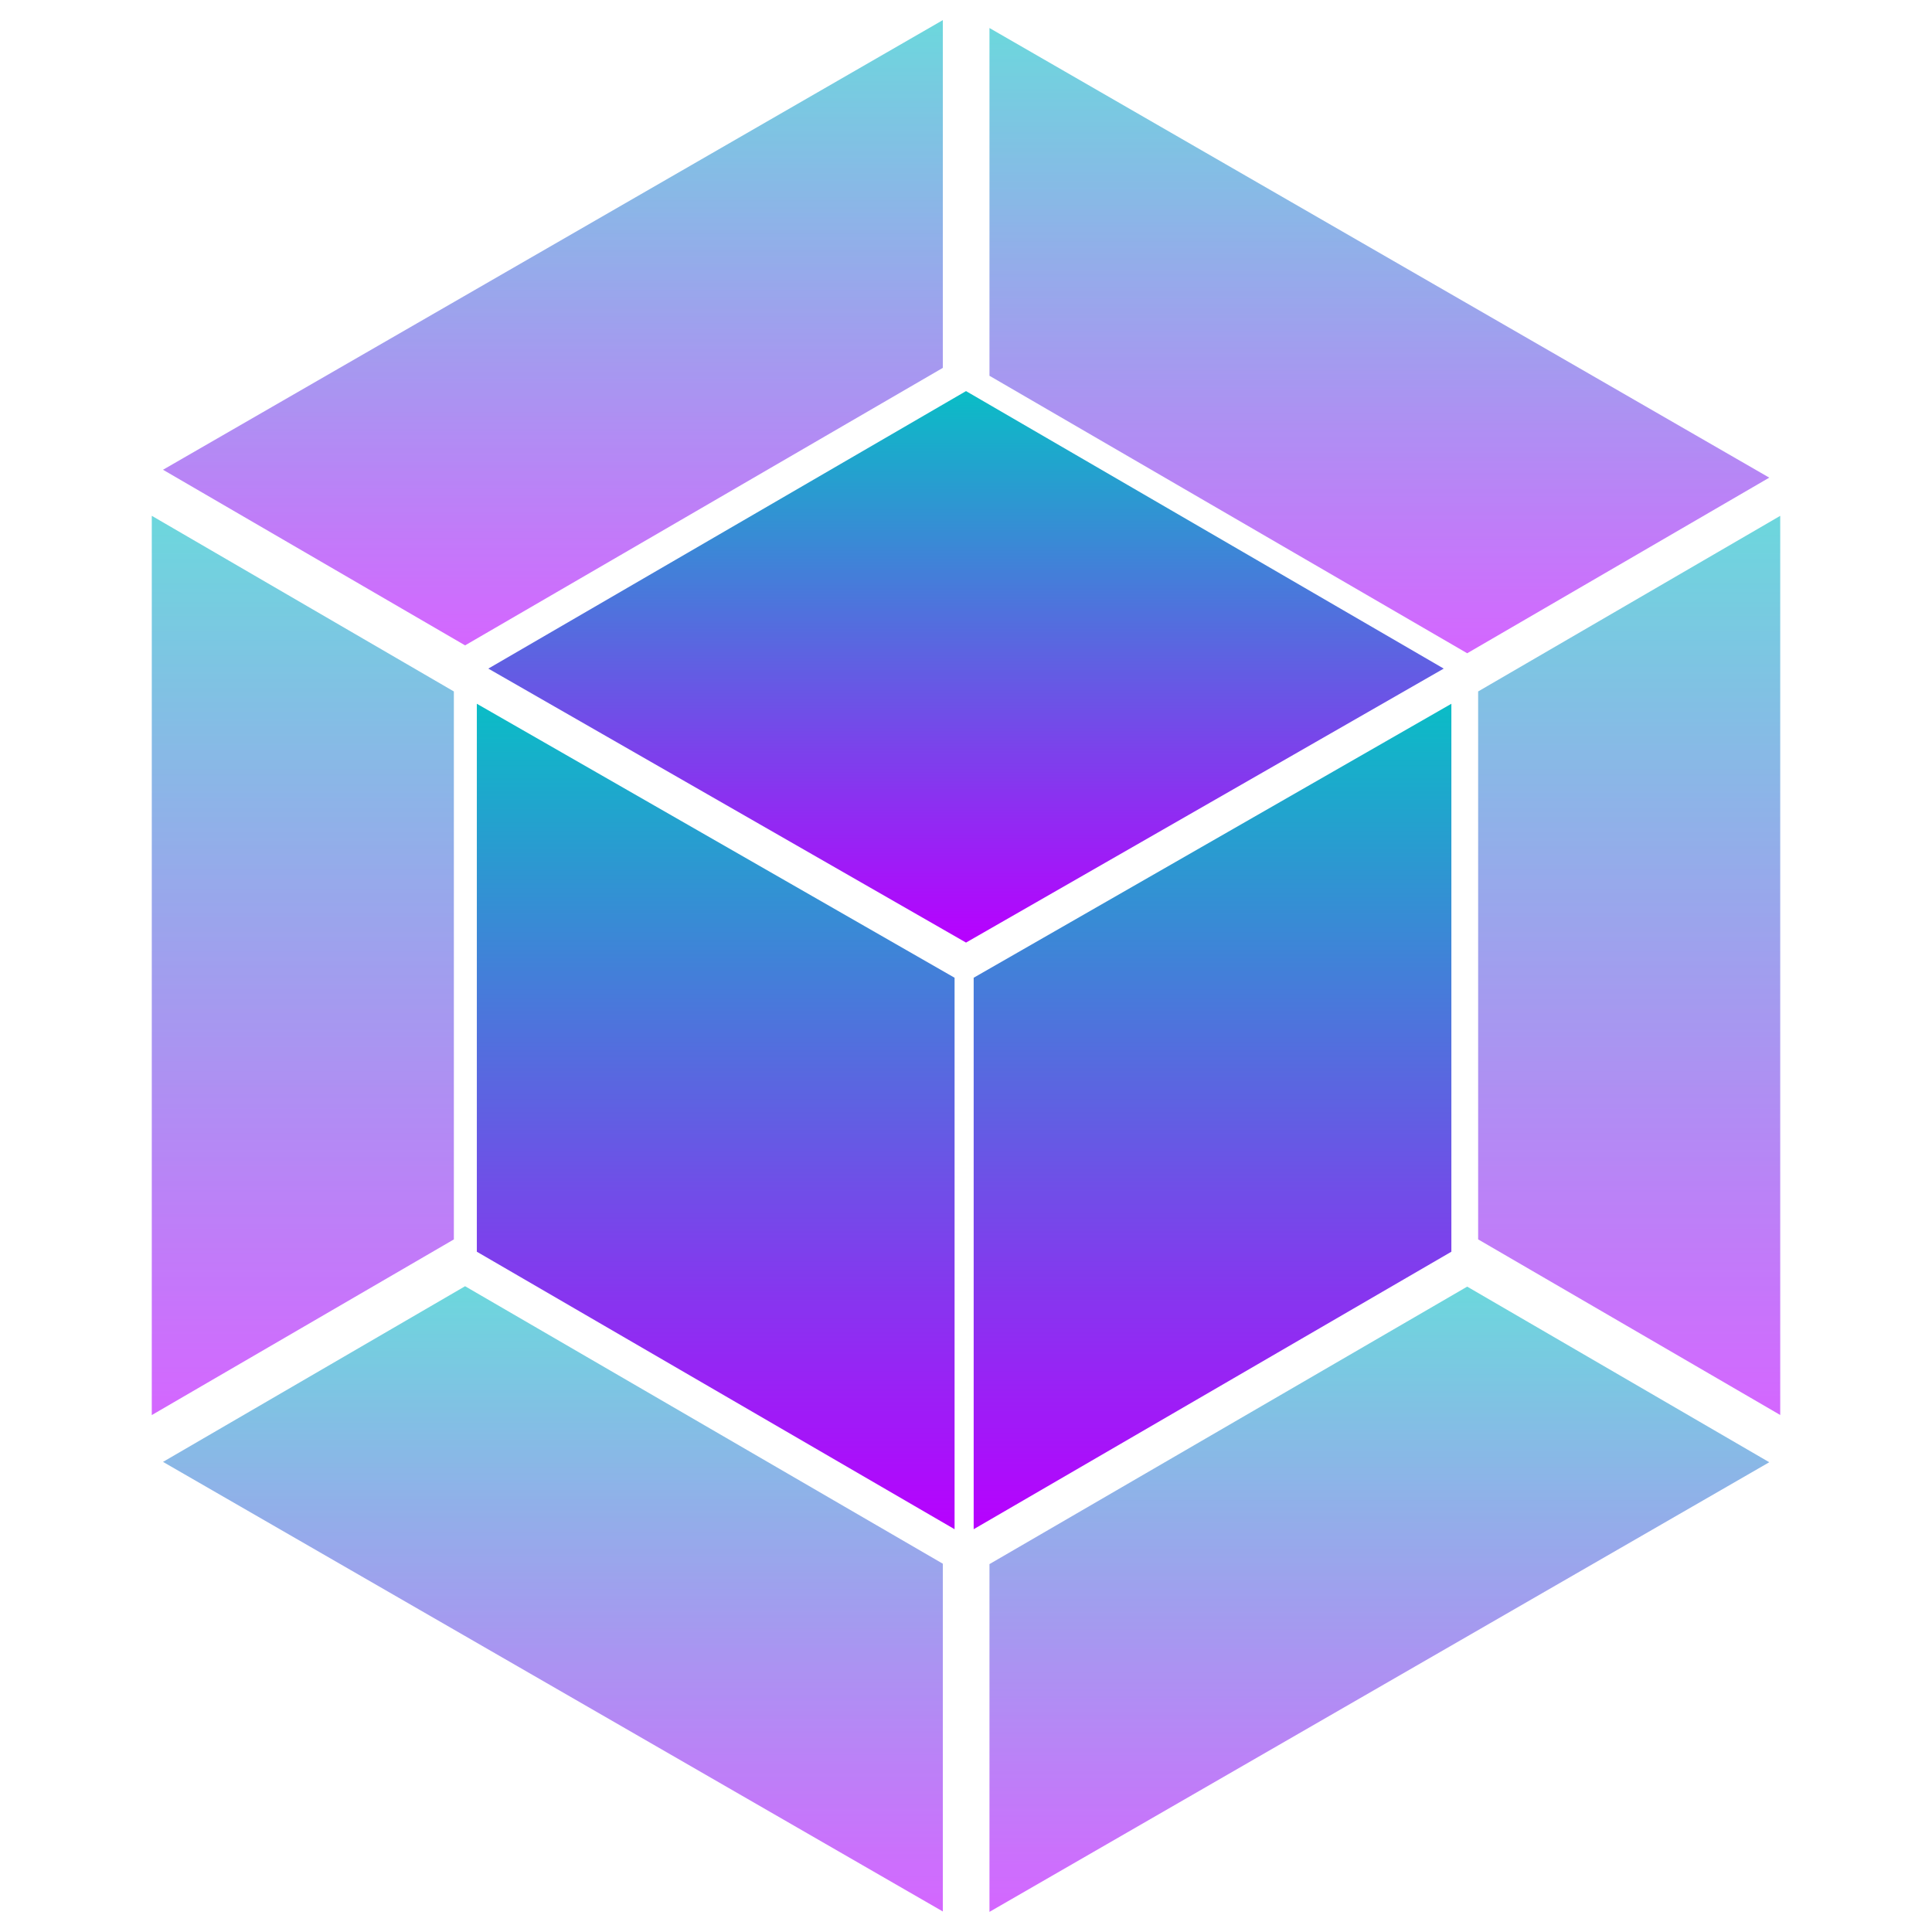
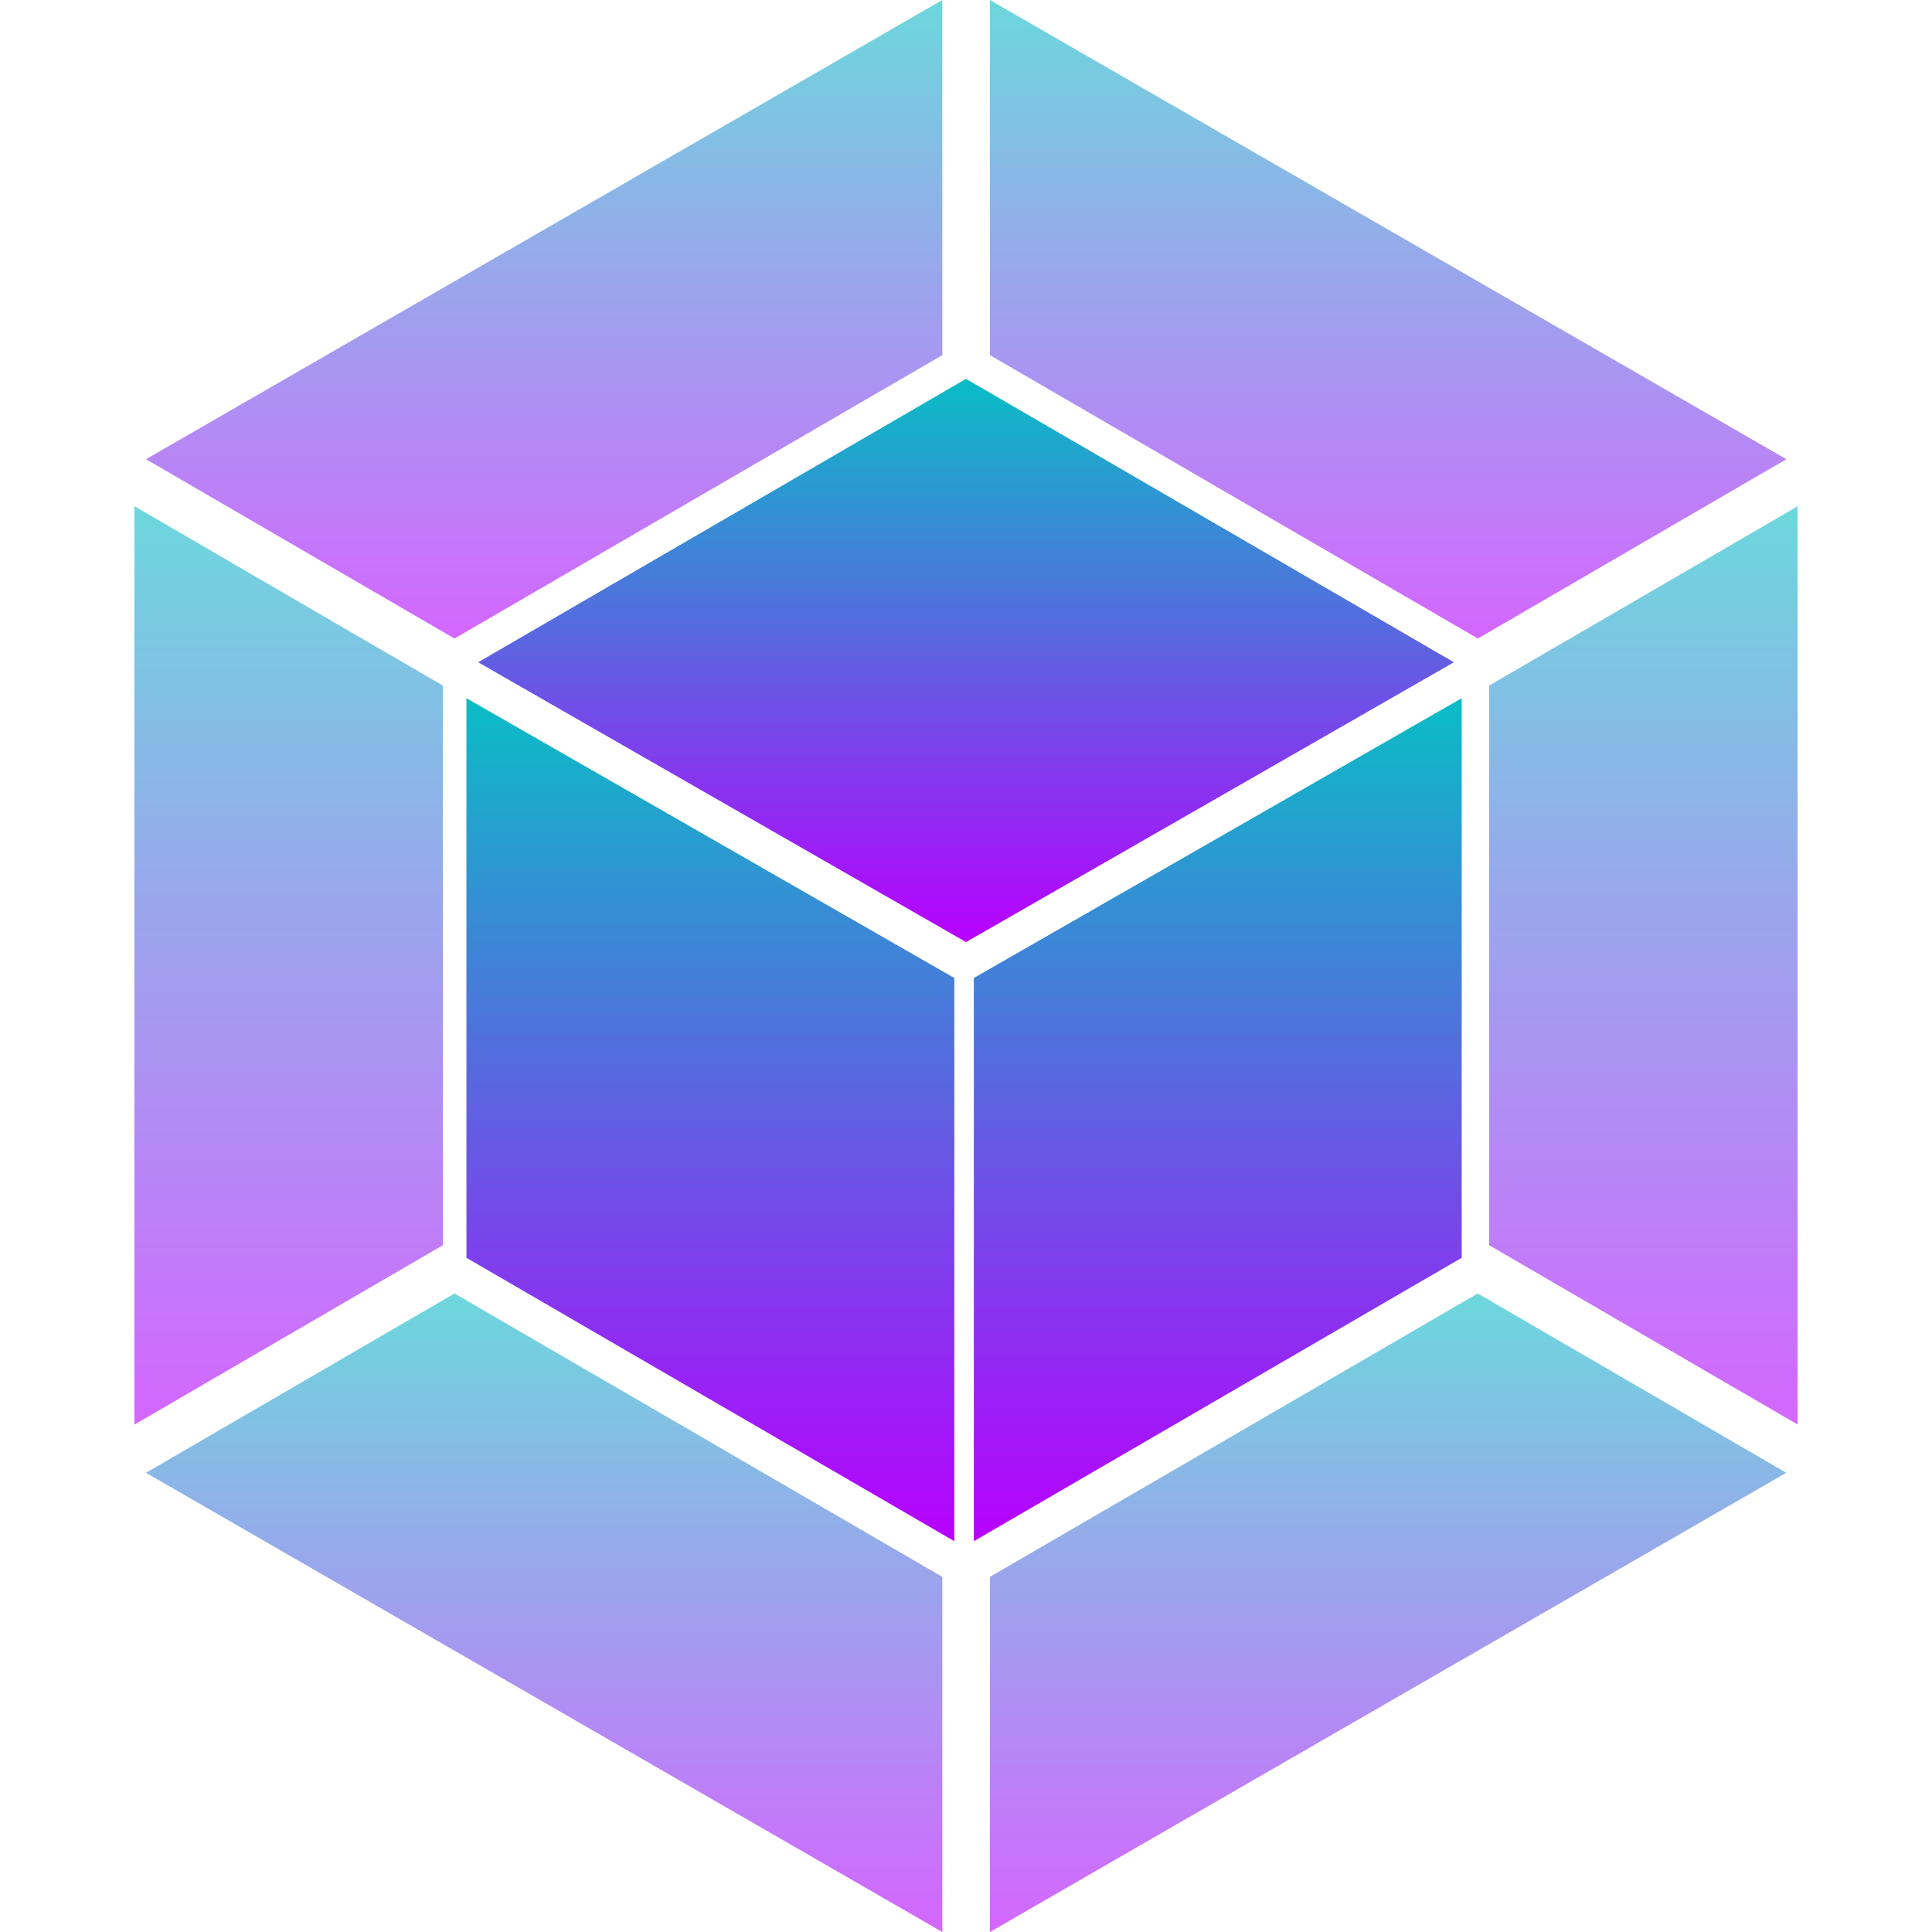
- <svg xmlns="http://www.w3.org/2000/svg" width="48" height="48" viewBox="0 0 48 48" version="1.1" id="svg43">
-   <defs id="defs27">
+ <svg xmlns="http://www.w3.org/2000/svg" width="16" height="16" viewBox="0 0 16 16" version="1.1" id="svg43">
+   <defs>
    <style id="current-color-scheme" type="text/css">
-       .ColorScheme-Text { color: #0abdc6; } .ColorScheme-Highlight { color:#5294e2; }
-      </style>
+          .ColorScheme-Text { color: #0abdc6; } .ColorScheme-Highlight { color:#5294e2; }
+       </style>
    <linearGradient id="arrongin" x1="0%" x2="0%" y1="0%" y2="100%">
-       <stop offset="0%" style="stop-color:#dd9b44; stop-opacity:1" id="stop9192" />
-       <stop offset="100%" style="stop-color:#ad6c16; stop-opacity:1" id="stop9194" />
+       <stop offset="0%" style="stop-color:#dd9b44; stop-opacity:1" />
+       <stop offset="100%" style="stop-color:#ad6c16; stop-opacity:1" />
    </linearGradient>
    <linearGradient id="aurora" x1="0%" x2="0%" y1="0%" y2="100%">
-       <stop offset="0%" style="stop-color:#09D4DF; stop-opacity:1" id="stop9197" />
-       <stop offset="100%" style="stop-color:#9269F4; stop-opacity:1" id="stop9199" />
+       <stop offset="0%" style="stop-color:#09D4DF; stop-opacity:1" />
+       <stop offset="100%" style="stop-color:#9269F4; stop-opacity:1" />
    </linearGradient>
    <linearGradient id="cyberneon" x1="0%" x2="0%" y1="0%" y2="100%">
-       <stop offset="0" style="stop-color:#0abdc6; stop-opacity:1" id="stop9202" />
-       <stop offset="1" style="stop-color:#ea00d9; stop-opacity:1" id="stop9204" />
+       <stop offset="0" style="stop-color:#0abdc6; stop-opacity:1" />
+       <stop offset="1" style="stop-color:#ea00d9; stop-opacity:1" />
    </linearGradient>
    <linearGradient id="fitdance" x1="0%" x2="0%" y1="0%" y2="100%">
-       <stop offset="0%" style="stop-color:#1AD6AB; stop-opacity:1" id="stop9207" />
-       <stop offset="100%" style="stop-color:#329DB6; stop-opacity:1" id="stop9209" />
+       <stop offset="0%" style="stop-color:#1AD6AB; stop-opacity:1" />
+       <stop offset="100%" style="stop-color:#329DB6; stop-opacity:1" />
    </linearGradient>
    <linearGradient id="oomox" x1="0%" x2="0%" y1="0%" y2="100%">
-       <stop offset="0%" style="stop-color:#0abdc6; stop-opacity:1" id="stop9212" />
-       <stop offset="100%" style="stop-color:#b800ff; stop-opacity:1" id="stop9214" />
+       <stop offset="0%" style="stop-color:#0abdc6; stop-opacity:1" />
+       <stop offset="100%" style="stop-color:#b800ff; stop-opacity:1" />
    </linearGradient>
    <linearGradient id="rainblue" x1="0%" x2="0%" y1="0%" y2="100%">
-       <stop offset="0%" style="stop-color:#00F260; stop-opacity:1" id="stop9217" />
-       <stop offset="100%" style="stop-color:#0575E6; stop-opacity:1" id="stop9219" />
+       <stop offset="0%" style="stop-color:#00F260; stop-opacity:1" />
+       <stop offset="100%" style="stop-color:#0575E6; stop-opacity:1" />
    </linearGradient>
    <linearGradient id="sunrise" x1="0%" x2="0%" y1="0%" y2="100%">
-       <stop offset="0%" style="stop-color: #FF8501; stop-opacity:1" id="stop9222" />
-       <stop offset="100%" style="stop-color: #FFCB01; stop-opacity:1" id="stop9224" />
+       <stop offset="0%" style="stop-color: #FF8501; stop-opacity:1" />
+       <stop offset="100%" style="stop-color: #FFCB01; stop-opacity:1" />
    </linearGradient>
    <linearGradient id="telinkrin" x1="0%" x2="0%" y1="0%" y2="100%">
-       <stop offset="0%" style="stop-color: #b2ced6; stop-opacity:1" id="stop9227" />
-       <stop offset="100%" style="stop-color: #6da5b7; stop-opacity:1" id="stop9229" />
+       <stop offset="0%" style="stop-color: #b2ced6; stop-opacity:1" />
+       <stop offset="100%" style="stop-color: #6da5b7; stop-opacity:1" />
    </linearGradient>
    <linearGradient id="60spsycho" x1="0%" x2="0%" y1="0%" y2="100%">
-       <stop offset="0%" style="stop-color: #df5940; stop-opacity:1" id="stop9232" />
-       <stop offset="25%" style="stop-color: #d8d15f; stop-opacity:1" id="stop9234" />
-       <stop offset="50%" style="stop-color: #e9882a; stop-opacity:1" id="stop9236" />
-       <stop offset="100%" style="stop-color: #279362; stop-opacity:1" id="stop9238" />
+       <stop offset="0%" style="stop-color: #df5940; stop-opacity:1" />
+       <stop offset="25%" style="stop-color: #d8d15f; stop-opacity:1" />
+       <stop offset="50%" style="stop-color: #e9882a; stop-opacity:1" />
+       <stop offset="100%" style="stop-color: #279362; stop-opacity:1" />
    </linearGradient>
    <linearGradient id="90ssummer" x1="0%" x2="0%" y1="0%" y2="100%">
-       <stop offset="0%" style="stop-color: #f618c7; stop-opacity:1" id="stop9241" />
-       <stop offset="20%" style="stop-color: #94ffab; stop-opacity:1" id="stop9243" />
-       <stop offset="50%" style="stop-color: #fbfd54; stop-opacity:1" id="stop9245" />
-       <stop offset="100%" style="stop-color: #0f83ae; stop-opacity:1" id="stop9247" />
+       <stop offset="0%" style="stop-color: #f618c7; stop-opacity:1" />
+       <stop offset="20%" style="stop-color: #94ffab; stop-opacity:1" />
+       <stop offset="50%" style="stop-color: #fbfd54; stop-opacity:1" />
+       <stop offset="100%" style="stop-color: #0f83ae; stop-opacity:1" />
    </linearGradient>
  </defs>
-   <path d="M 23.424,0.5 V 9.14 L 11.555,16.034 4.05,11.671 Z" id="path4" class="ColorScheme-Text" style="font-variation-settings:normal;opacity:0.6;vector-effect:none;fill:url(#oomox);fill-opacity:1;stroke:none;stroke-width:0.721;stroke-linecap:butt;stroke-linejoin:miter;stroke-miterlimit:4;stroke-dasharray:none;stroke-dashoffset:0;stroke-opacity:1;-inkscape-stroke:none;stop-color:#000000;stop-opacity:1" />
-   <path d="M 43.957,11.867 36.452,16.23 24.583,9.336 V 0.696 Z" id="path6" class="ColorScheme-Text" style="opacity:0.6;fill:url(#oomox);fill-opacity:1;stroke-width:0.087" />
-   <path d="m 44.229,35.155 -7.505,-4.363 v -13.613 l 7.505,-4.363 z" id="path8" class="ColorScheme-Text" style="opacity:0.6;fill:url(#oomox);fill-opacity:1;stroke-width:0.087" />
-   <path d="M 24.583,47.5 V 38.86 L 36.452,31.966 43.957,36.329 Z" id="path10" class="ColorScheme-Text" style="opacity:0.6;fill:url(#oomox);fill-opacity:1;stroke-width:0.087" />
-   <path d="m 4.05,36.32 7.505,-4.364 11.869,6.894 v 8.64 z" id="path12" class="ColorScheme-Text" style="opacity:0.6;fill:url(#oomox);fill-opacity:1;stroke-width:0.087" />
-   <path d="m 3.771,12.815 7.505,4.364 v 13.614 l -7.505,4.364 z" id="path14" class="ColorScheme-Text" style="opacity:0.6;fill:url(#oomox);fill-opacity:1;stroke-width:0.087" />
-   <g id="g1369" class="ColorScheme-Text" transform="matrix(0.950687,0,0,0.950687,1.183927,1.082547)">
+   <path d="M 7.804,0 V 2.941 L 3.764,5.288 1.209,3.803 Z" id="path4" class="ColorScheme-Text" style="font-variation-settings:normal;opacity:0.6;vector-effect:none;fill:url(#oomox);fill-opacity:1;stroke:none;stroke-width:0.246;stroke-linecap:butt;stroke-linejoin:miter;stroke-miterlimit:4;stroke-dasharray:none;stroke-dashoffset:0;stroke-opacity:1;-inkscape-stroke:none;stop-color:#000000;stop-opacity:1" />
+   <path d="M 14.794,3.803 12.239,5.288 8.198,2.941 V 0 Z" id="path6" class="ColorScheme-Text" style="opacity:0.6;fill:url(#oomox);fill-opacity:1;stroke-width:0.03" />
+   <path d="M 14.887,11.797 12.332,10.312 V 5.678 l 2.555,-1.485 z" id="path8" class="ColorScheme-Text" style="opacity:0.6;fill:url(#oomox);fill-opacity:1;stroke-width:0.03" />
+   <path d="m 8.198,16 v -2.941 l 4.04,-2.347 2.555,1.485 z" id="path10" class="ColorScheme-Text" style="opacity:0.6;fill:url(#oomox);fill-opacity:1;stroke-width:0.03" />
+   <path d="m 1.209,12.197 2.555,-1.485 4.04,2.347 V 16 Z" id="path12" class="ColorScheme-Text" style="opacity:0.6;fill:url(#oomox);fill-opacity:1;stroke-width:0.03" />
+   <path d="M 1.113,4.192 3.668,5.678 V 10.312 L 1.113,11.798 Z" id="path14" class="ColorScheme-Text" style="opacity:0.6;fill:url(#oomox);fill-opacity:1;stroke-width:0.03" />
+   <g id="g1369" class="ColorScheme-Text" transform="matrix(0.3236381,0,0,0.3236381,0.2328266,0.198314)">
    <path d="M 11.516,16.334 24,9.082 36.484,16.334 24,23.494 Z" id="path16" class="ColorScheme-Text" style="fill:url(#oomox);fill-opacity:1;stroke-width:0.092" />
    <path d="M 24.2,24.413 36.684,17.253 v 14.32 l -12.484,7.252 z" id="path18" style="fill:url(#oomox);fill-opacity:1;stroke-width:0.092" />
    <path d="M 11.216,17.253 23.701,24.413 V 38.825 L 11.216,31.573 Z" id="path20" class="ColorScheme-Text" style="fill:url(#oomox);fill-opacity:1;stroke-width:0.092" />
  </g>
</svg>
